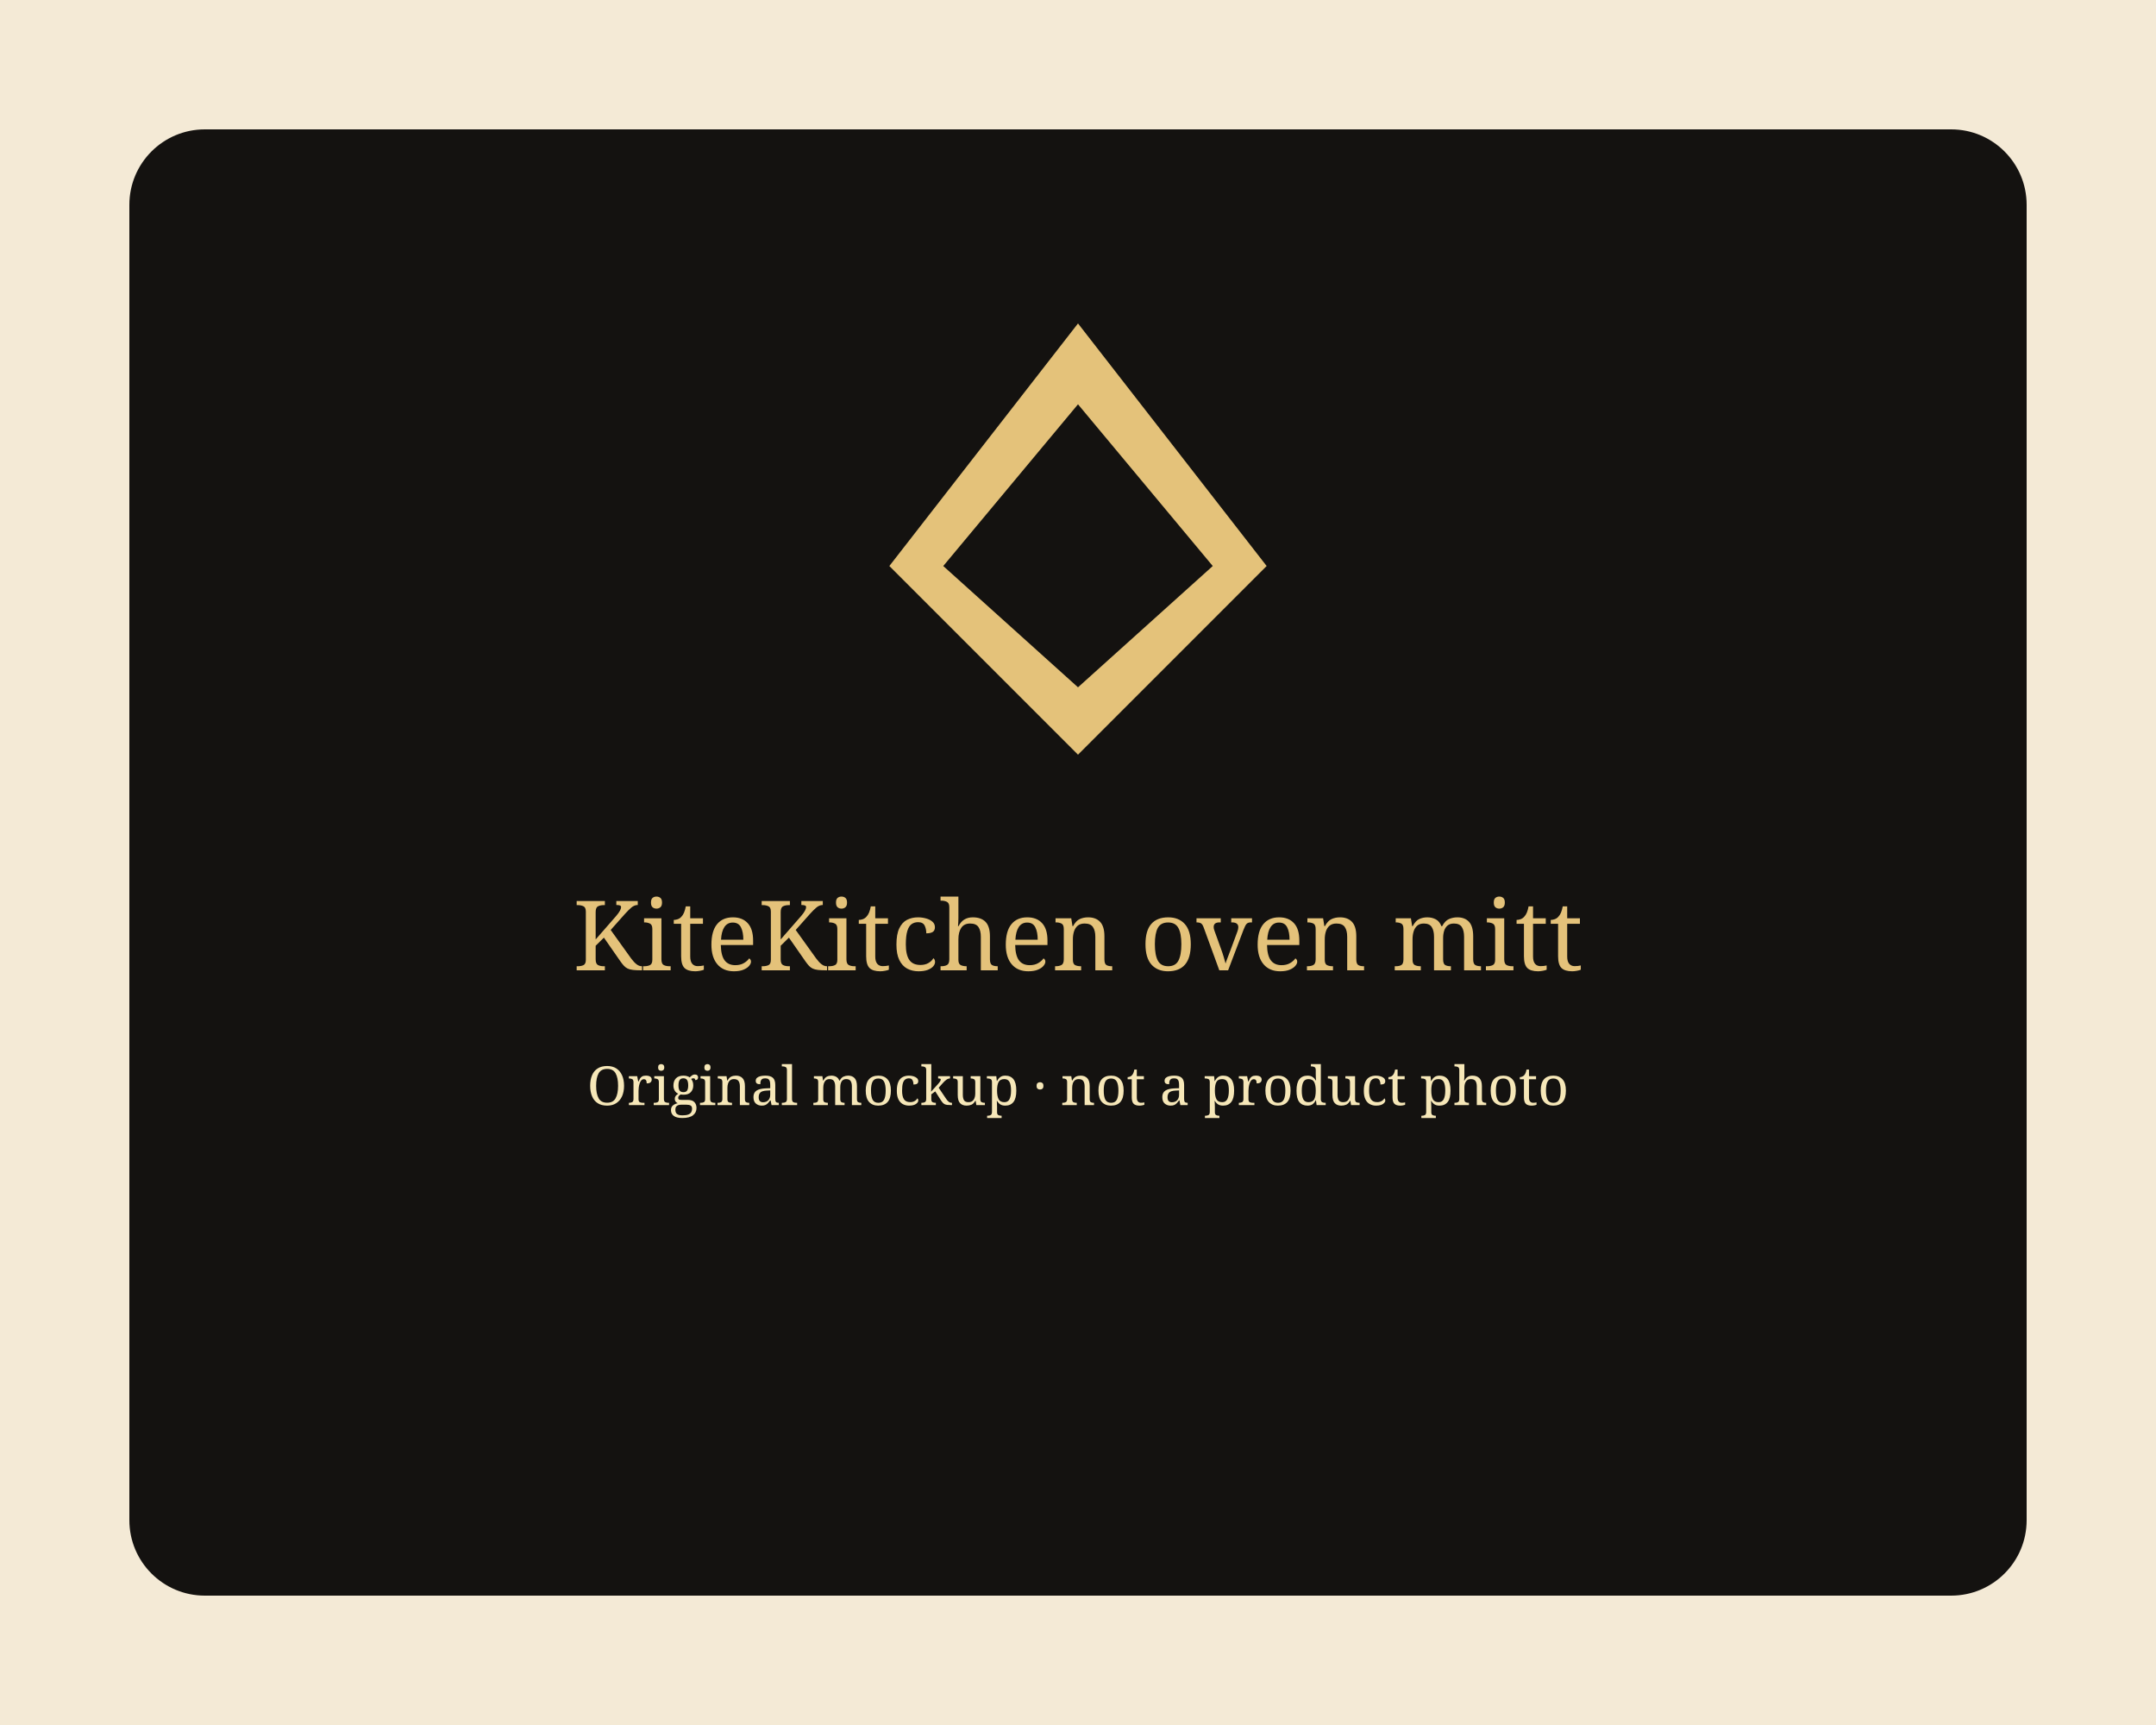
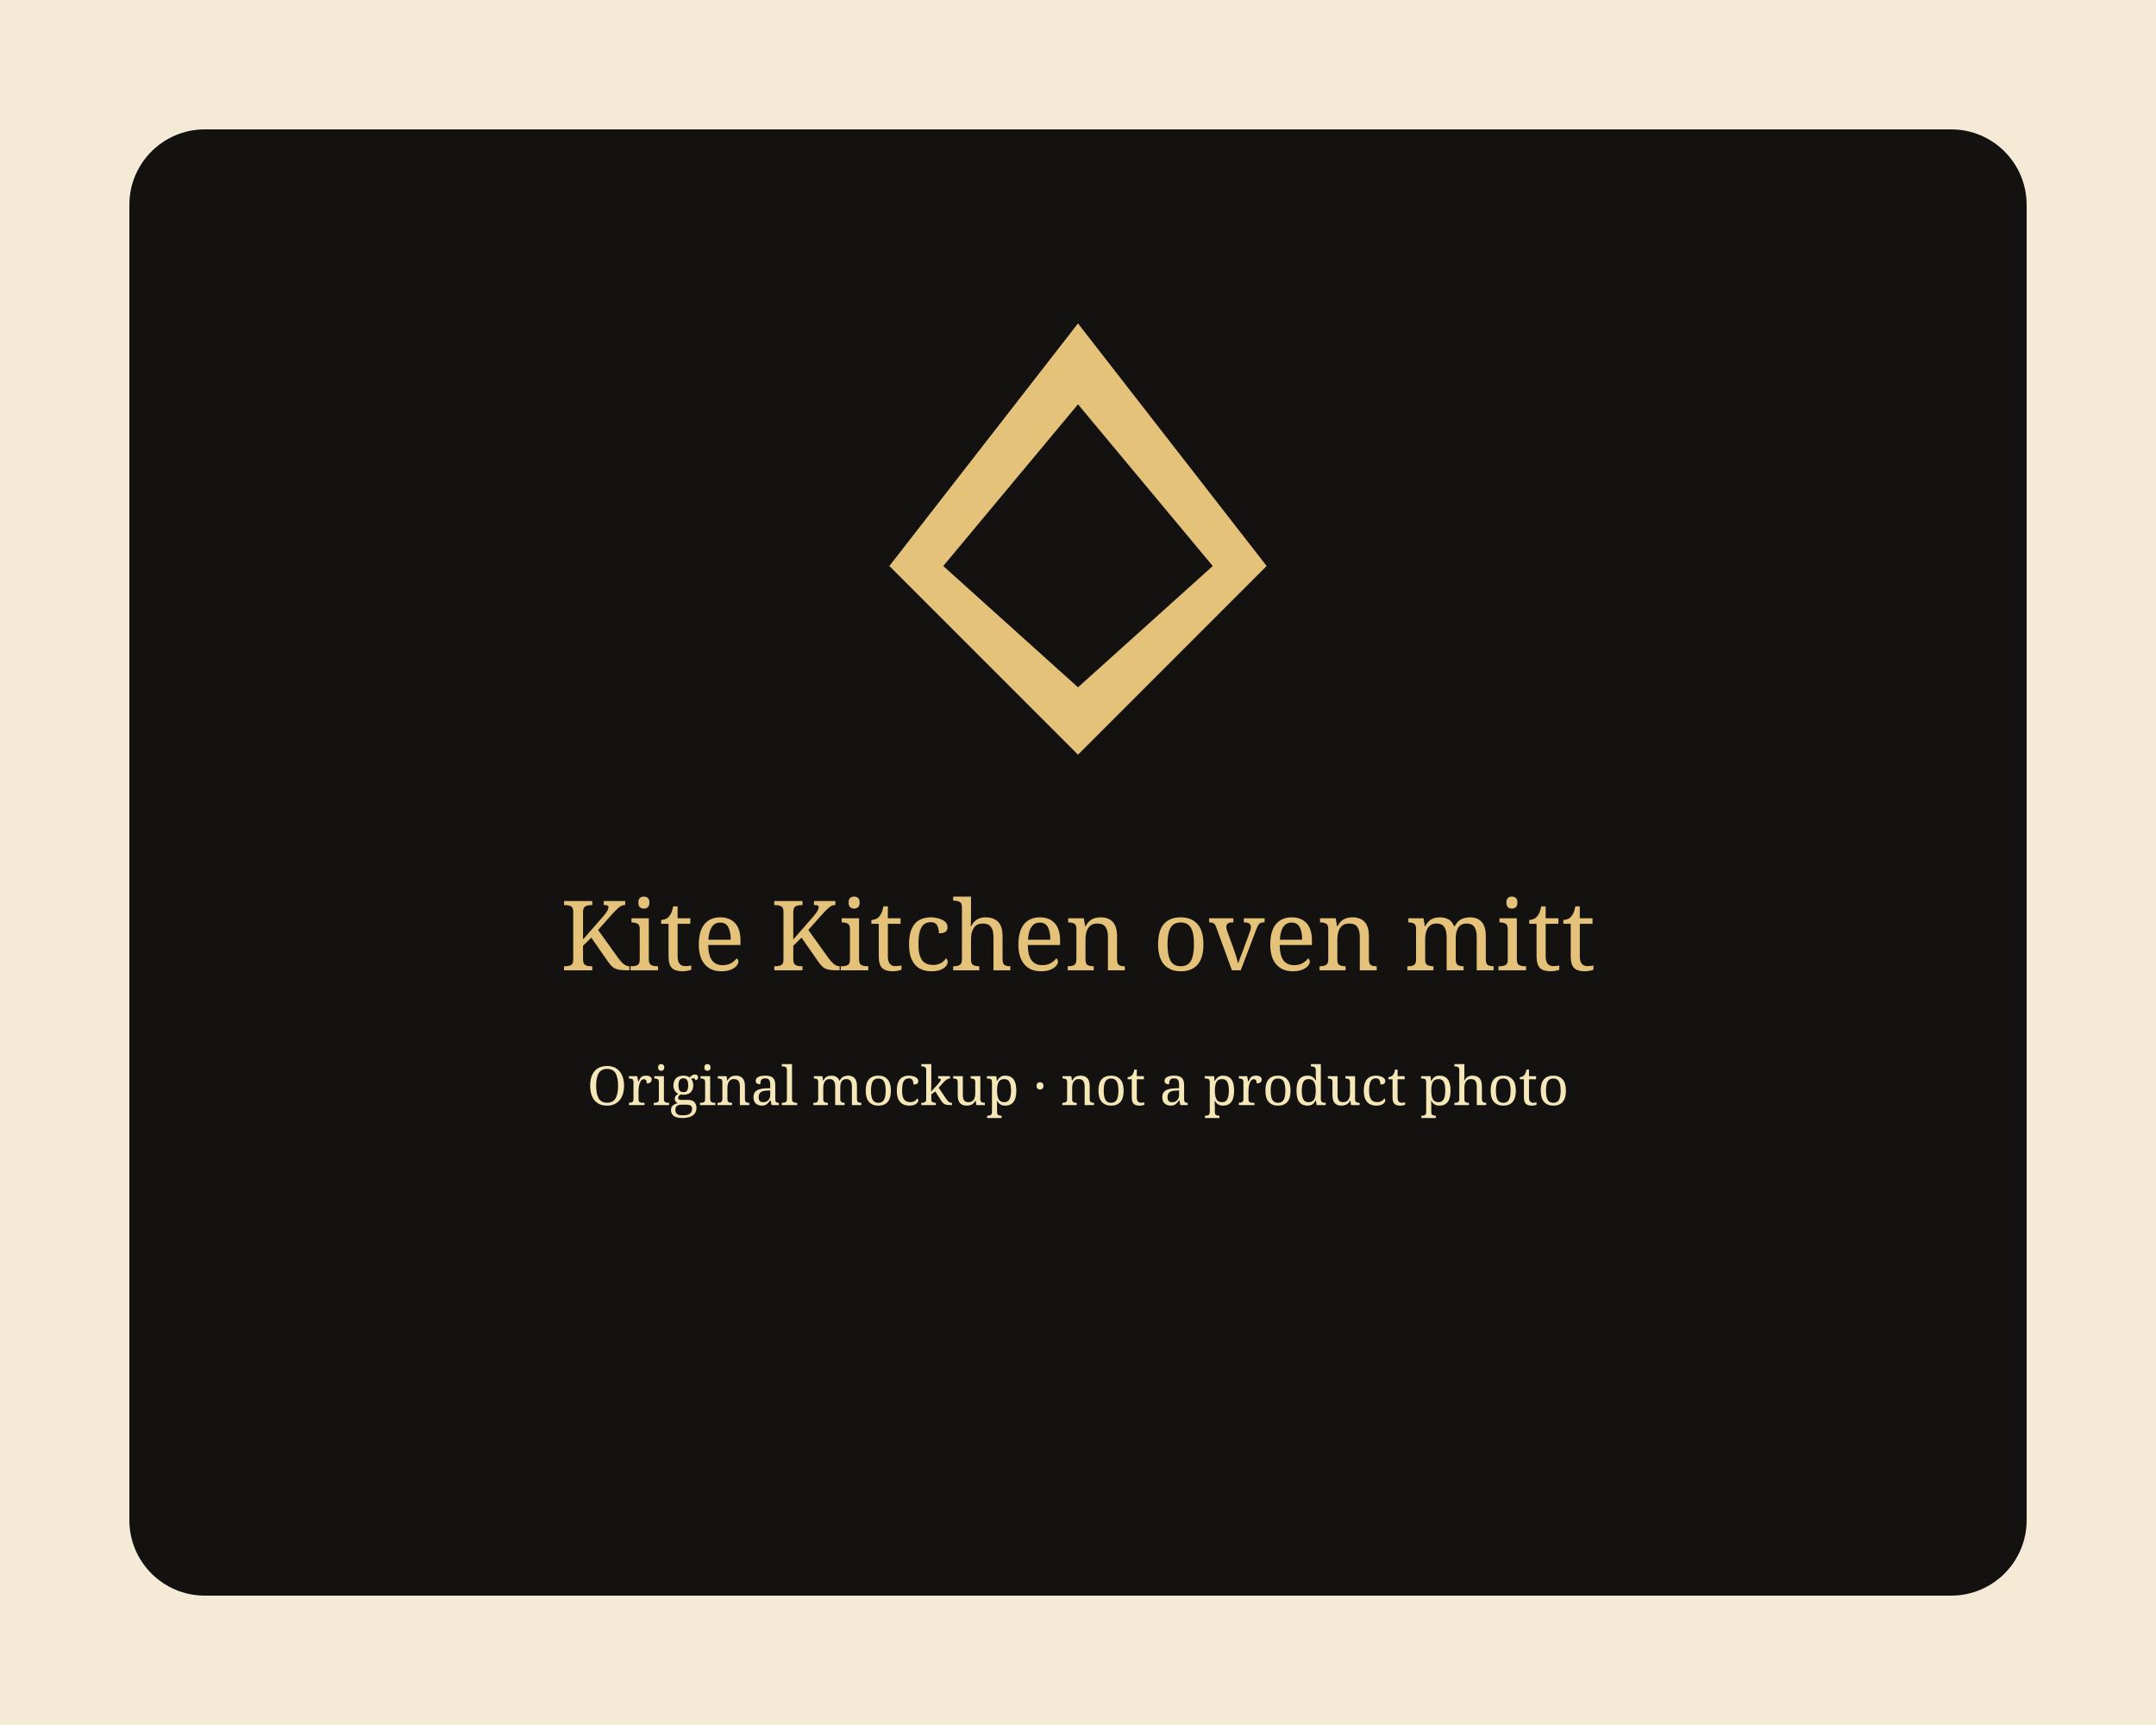
<svg xmlns="http://www.w3.org/2000/svg" viewBox="0 0 800 640" role="img">
  <rect width="800" height="640" fill="#f4ead6" />
  <rect x="48" y="48" width="704" height="544" rx="28" fill="#141210" />
  <path d="M400 120 L470 210 L400 280 L330 210 Z" fill="#e4c27a" />
  <path d="M400 150 L450 210 L400 255 L350 210 Z" fill="#141210" />
-   <text x="400" y="360" text-anchor="middle" fill="#e4c27a" font-family="Georgia, serif" font-size="36">KiteKitchen oven mitt</text>
+   <text x="400" y="360" text-anchor="middle" fill="#e4c27a" font-family="Georgia, serif" font-size="36">Kite Kitchen oven mitt</text>
  <text x="400" y="410" text-anchor="middle" fill="#f6e7b8" font-family="Georgia, serif" font-size="20">Original mockup · not a product photo</text>
</svg>
